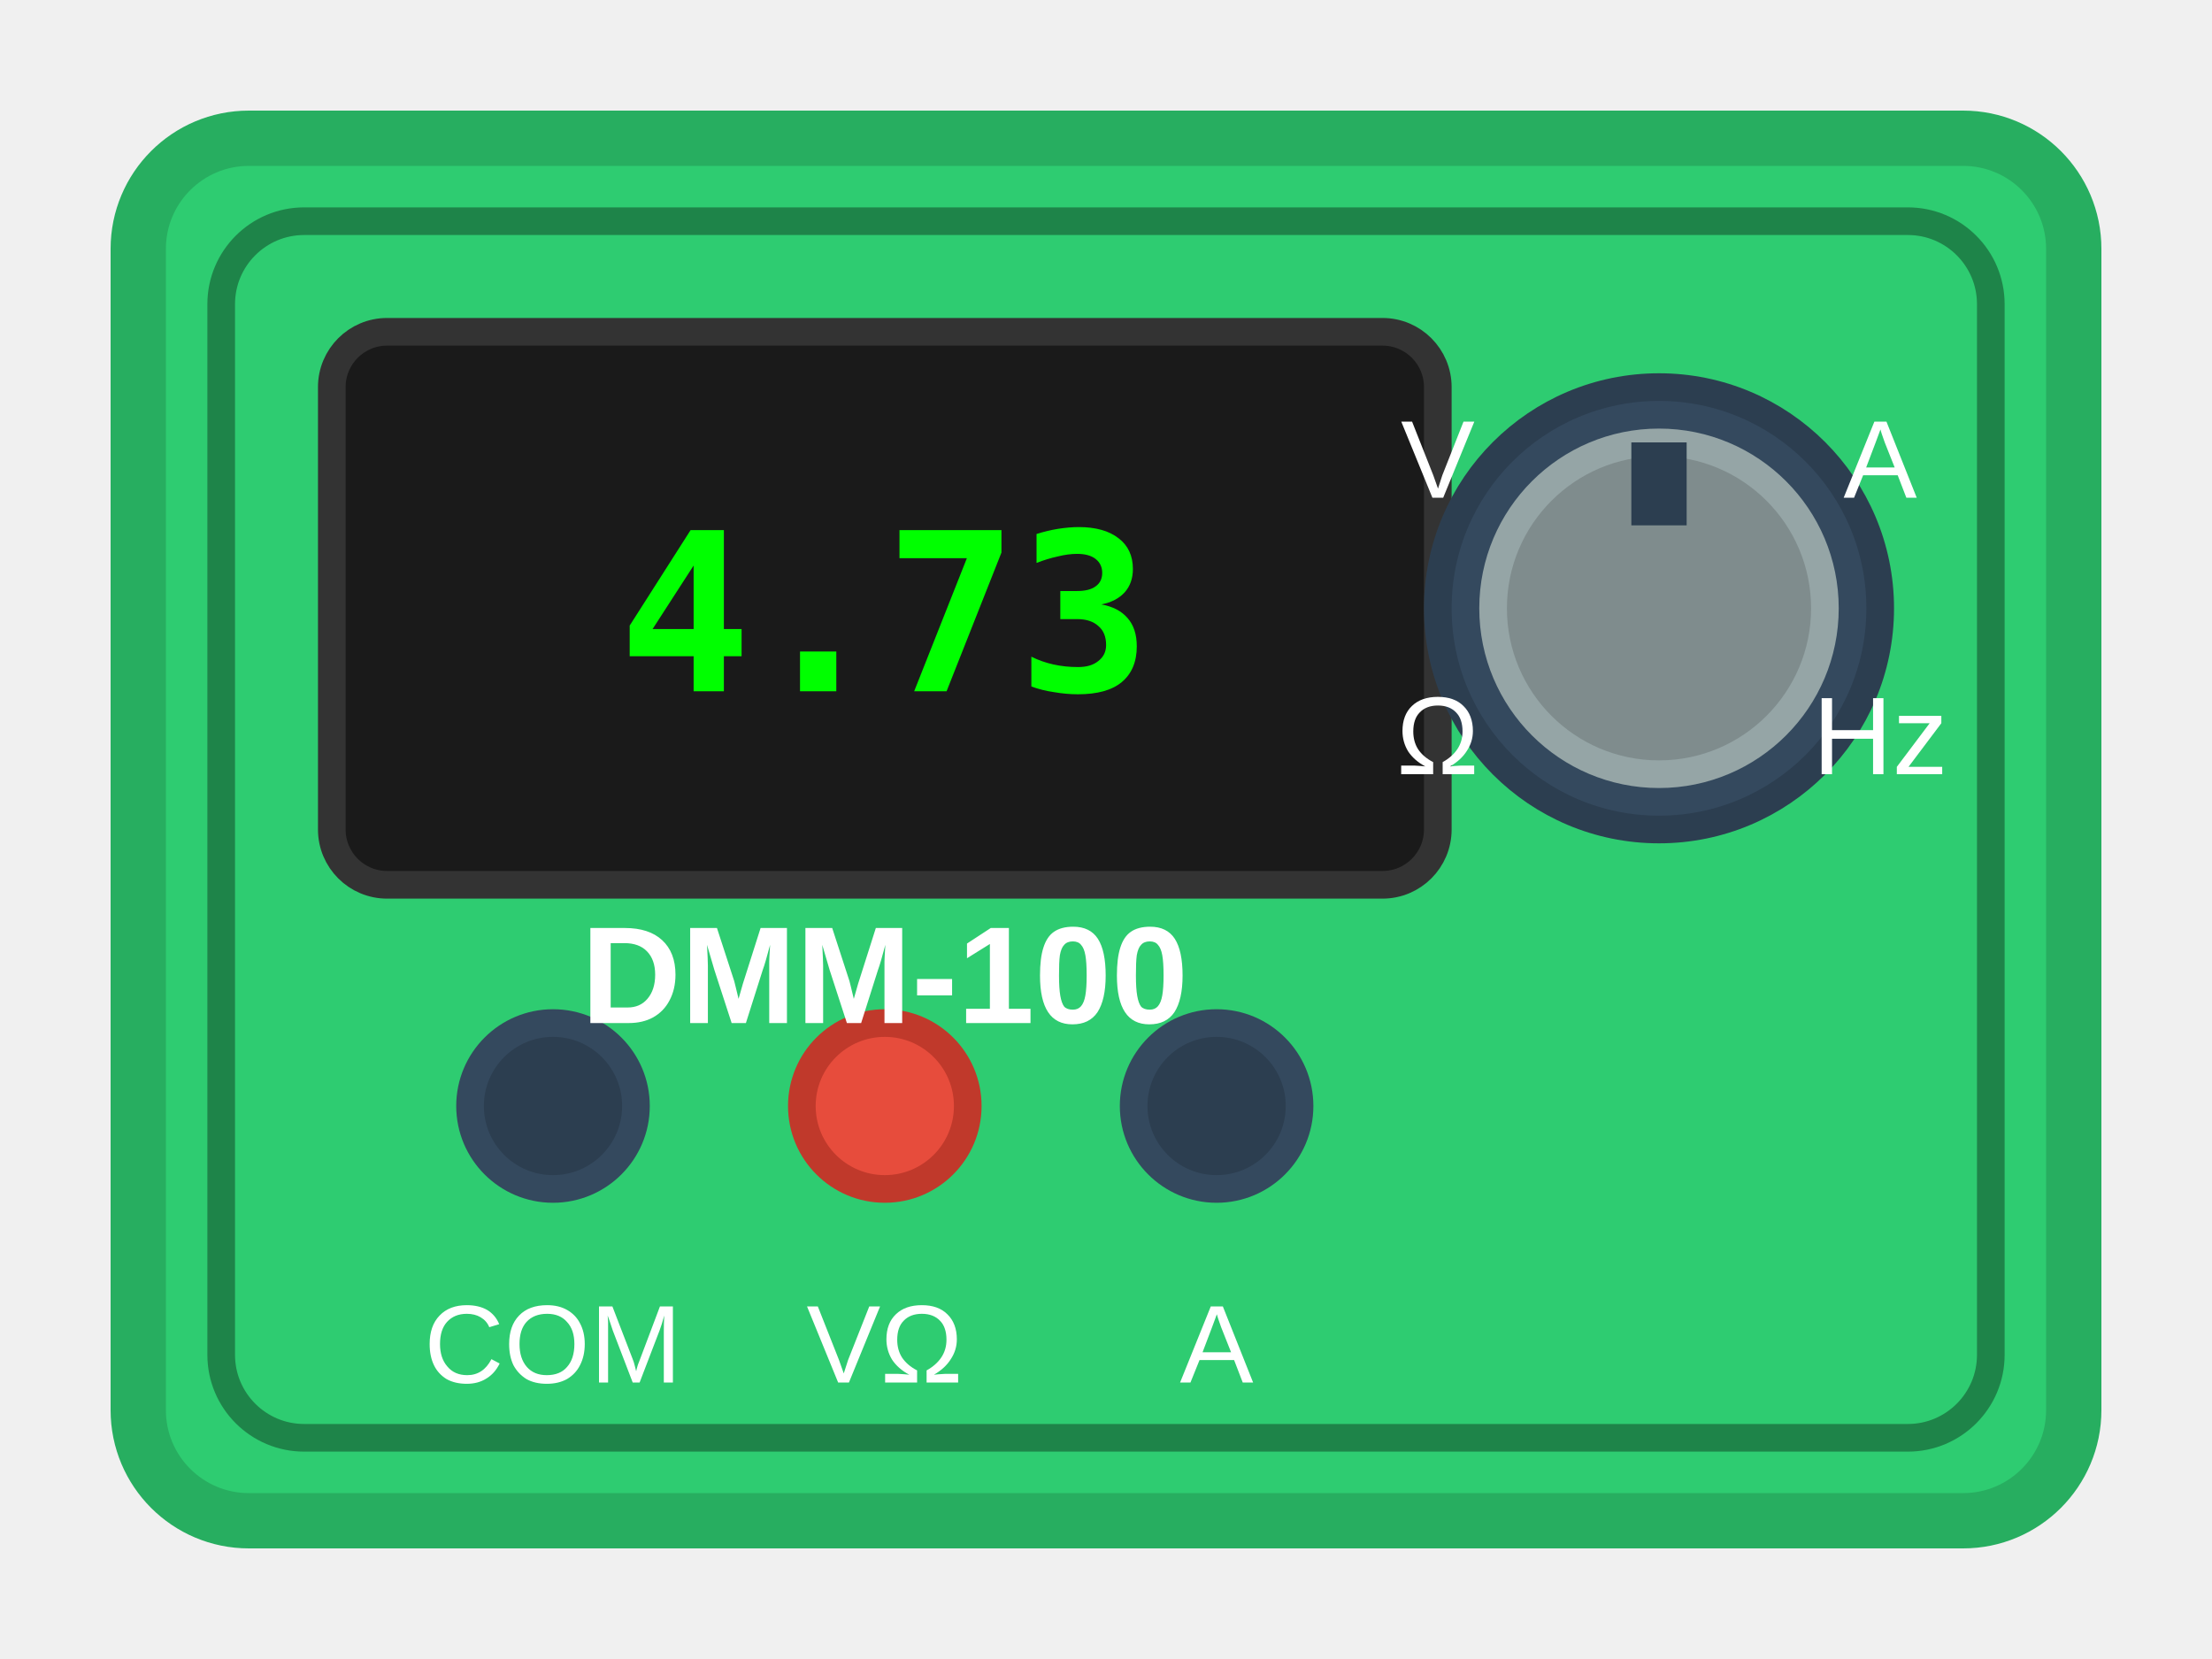
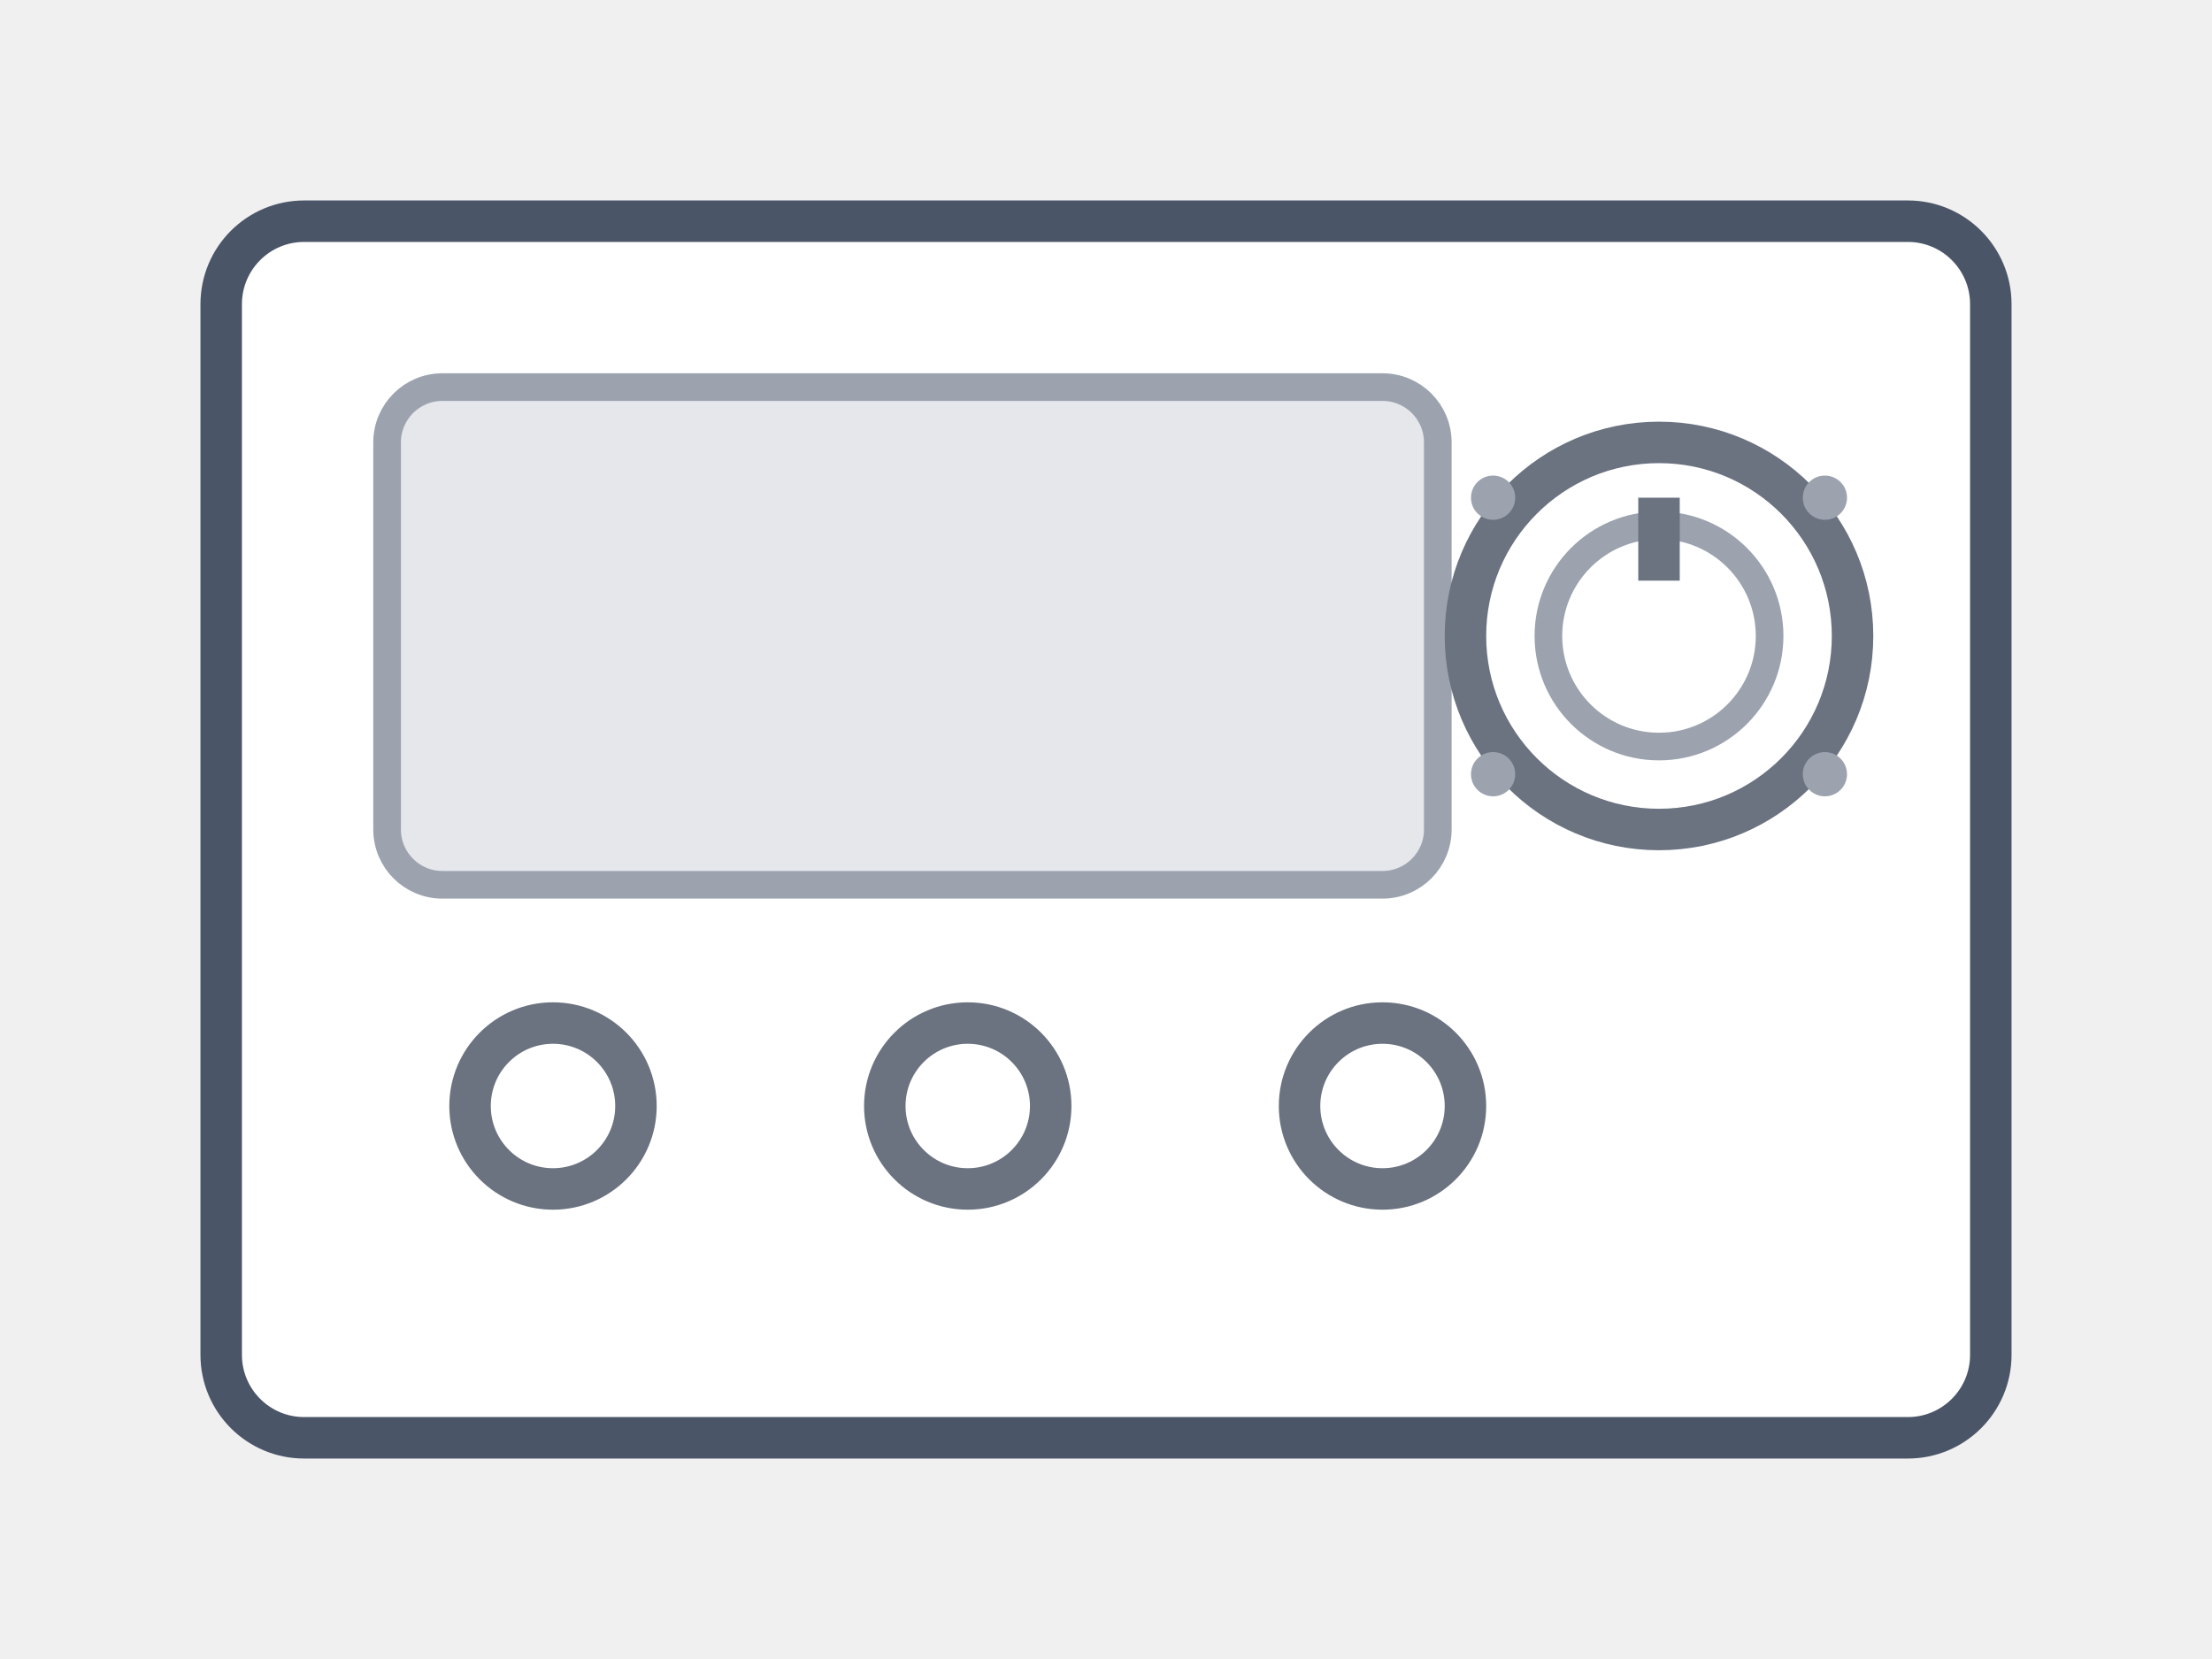
<svg xmlns="http://www.w3.org/2000/svg" width="80" height="60" viewBox="0 0 80 60">
-   <rect x="5" y="5" width="70" height="50" rx="4" ry="4" fill="#2ecc71" stroke="#27ae60" stroke-width="2" />
-   <rect x="8" y="8" width="64" height="44" rx="3" ry="3" fill="#2ecc71" stroke="#1e8449" stroke-width="1" />
-   <rect x="12" y="12" width="40" height="20" rx="2" ry="2" fill="#1a1a1a" stroke="#333" stroke-width="1" />
-   <text x="32" y="25" text-anchor="middle" fill="#00ff00" font-family="monospace" font-size="8" font-weight="bold">4.73</text>
-   <circle cx="60" cy="22" r="8" fill="#34495e" stroke="#2c3e50" stroke-width="1" />
-   <circle cx="60" cy="22" r="6" fill="#7f8c8d" stroke="#95a5a6" stroke-width="1" />
-   <line x1="60" y1="16" x2="60" y2="19" stroke="#2c3e50" stroke-width="2" />
-   <text x="52" y="18" text-anchor="middle" fill="#fff" font-family="Arial" font-size="4">V</text>
-   <text x="68" y="18" text-anchor="middle" fill="#fff" font-family="Arial" font-size="4">A</text>
-   <text x="52" y="28" text-anchor="middle" fill="#fff" font-family="Arial" font-size="4">Ω</text>
-   <text x="68" y="28" text-anchor="middle" fill="#fff" font-family="Arial" font-size="4">Hz</text>
-   <circle cx="20" cy="40" r="3" fill="#2c3e50" stroke="#34495e" stroke-width="1" />
-   <circle cx="32" cy="40" r="3" fill="#e74c3c" stroke="#c0392b" stroke-width="1" />
-   <circle cx="44" cy="40" r="3" fill="#2c3e50" stroke="#34495e" stroke-width="1" />
-   <text x="20" y="50" text-anchor="middle" fill="#fff" font-family="Arial" font-size="4">COM</text>
-   <text x="32" y="50" text-anchor="middle" fill="#fff" font-family="Arial" font-size="4">VΩ</text>
-   <text x="44" y="50" text-anchor="middle" fill="#fff" font-family="Arial" font-size="4">A</text>
-   <text x="32" y="37" text-anchor="middle" fill="#fff" font-family="Arial" font-size="5" font-weight="bold">DMM-100</text>
+   <rect x="8" y="8" width="64" height="44" rx="3" fill="#ffffff" stroke="#4a5568" stroke-width="1.5" />
+   <rect x="14" y="14" width="38" height="18" rx="2" fill="#e5e7eb" stroke="#9ca3af" stroke-width="1" />
+   <circle cx="60" cy="23" r="7" fill="none" stroke="#6b7280" stroke-width="1.5" />
+   <circle cx="60" cy="23" r="4" fill="none" stroke="#9ca3af" stroke-width="1" />
+   <line x1="60" y1="18" x2="60" y2="21" stroke="#6b7280" stroke-width="1.5" />
+   <circle cx="54" cy="18" r="0.8" fill="#9ca3af" />
+   <circle cx="66" cy="18" r="0.8" fill="#9ca3af" />
+   <circle cx="54" cy="28" r="0.8" fill="#9ca3af" />
+   <circle cx="66" cy="28" r="0.8" fill="#9ca3af" />
+   <circle cx="20" cy="40" r="3" fill="none" stroke="#6b7280" stroke-width="1.5" />
+   <circle cx="35" cy="40" r="3" fill="none" stroke="#6b7280" stroke-width="1.5" />
+   <circle cx="50" cy="40" r="3" fill="none" stroke="#6b7280" stroke-width="1.5" />
</svg>
